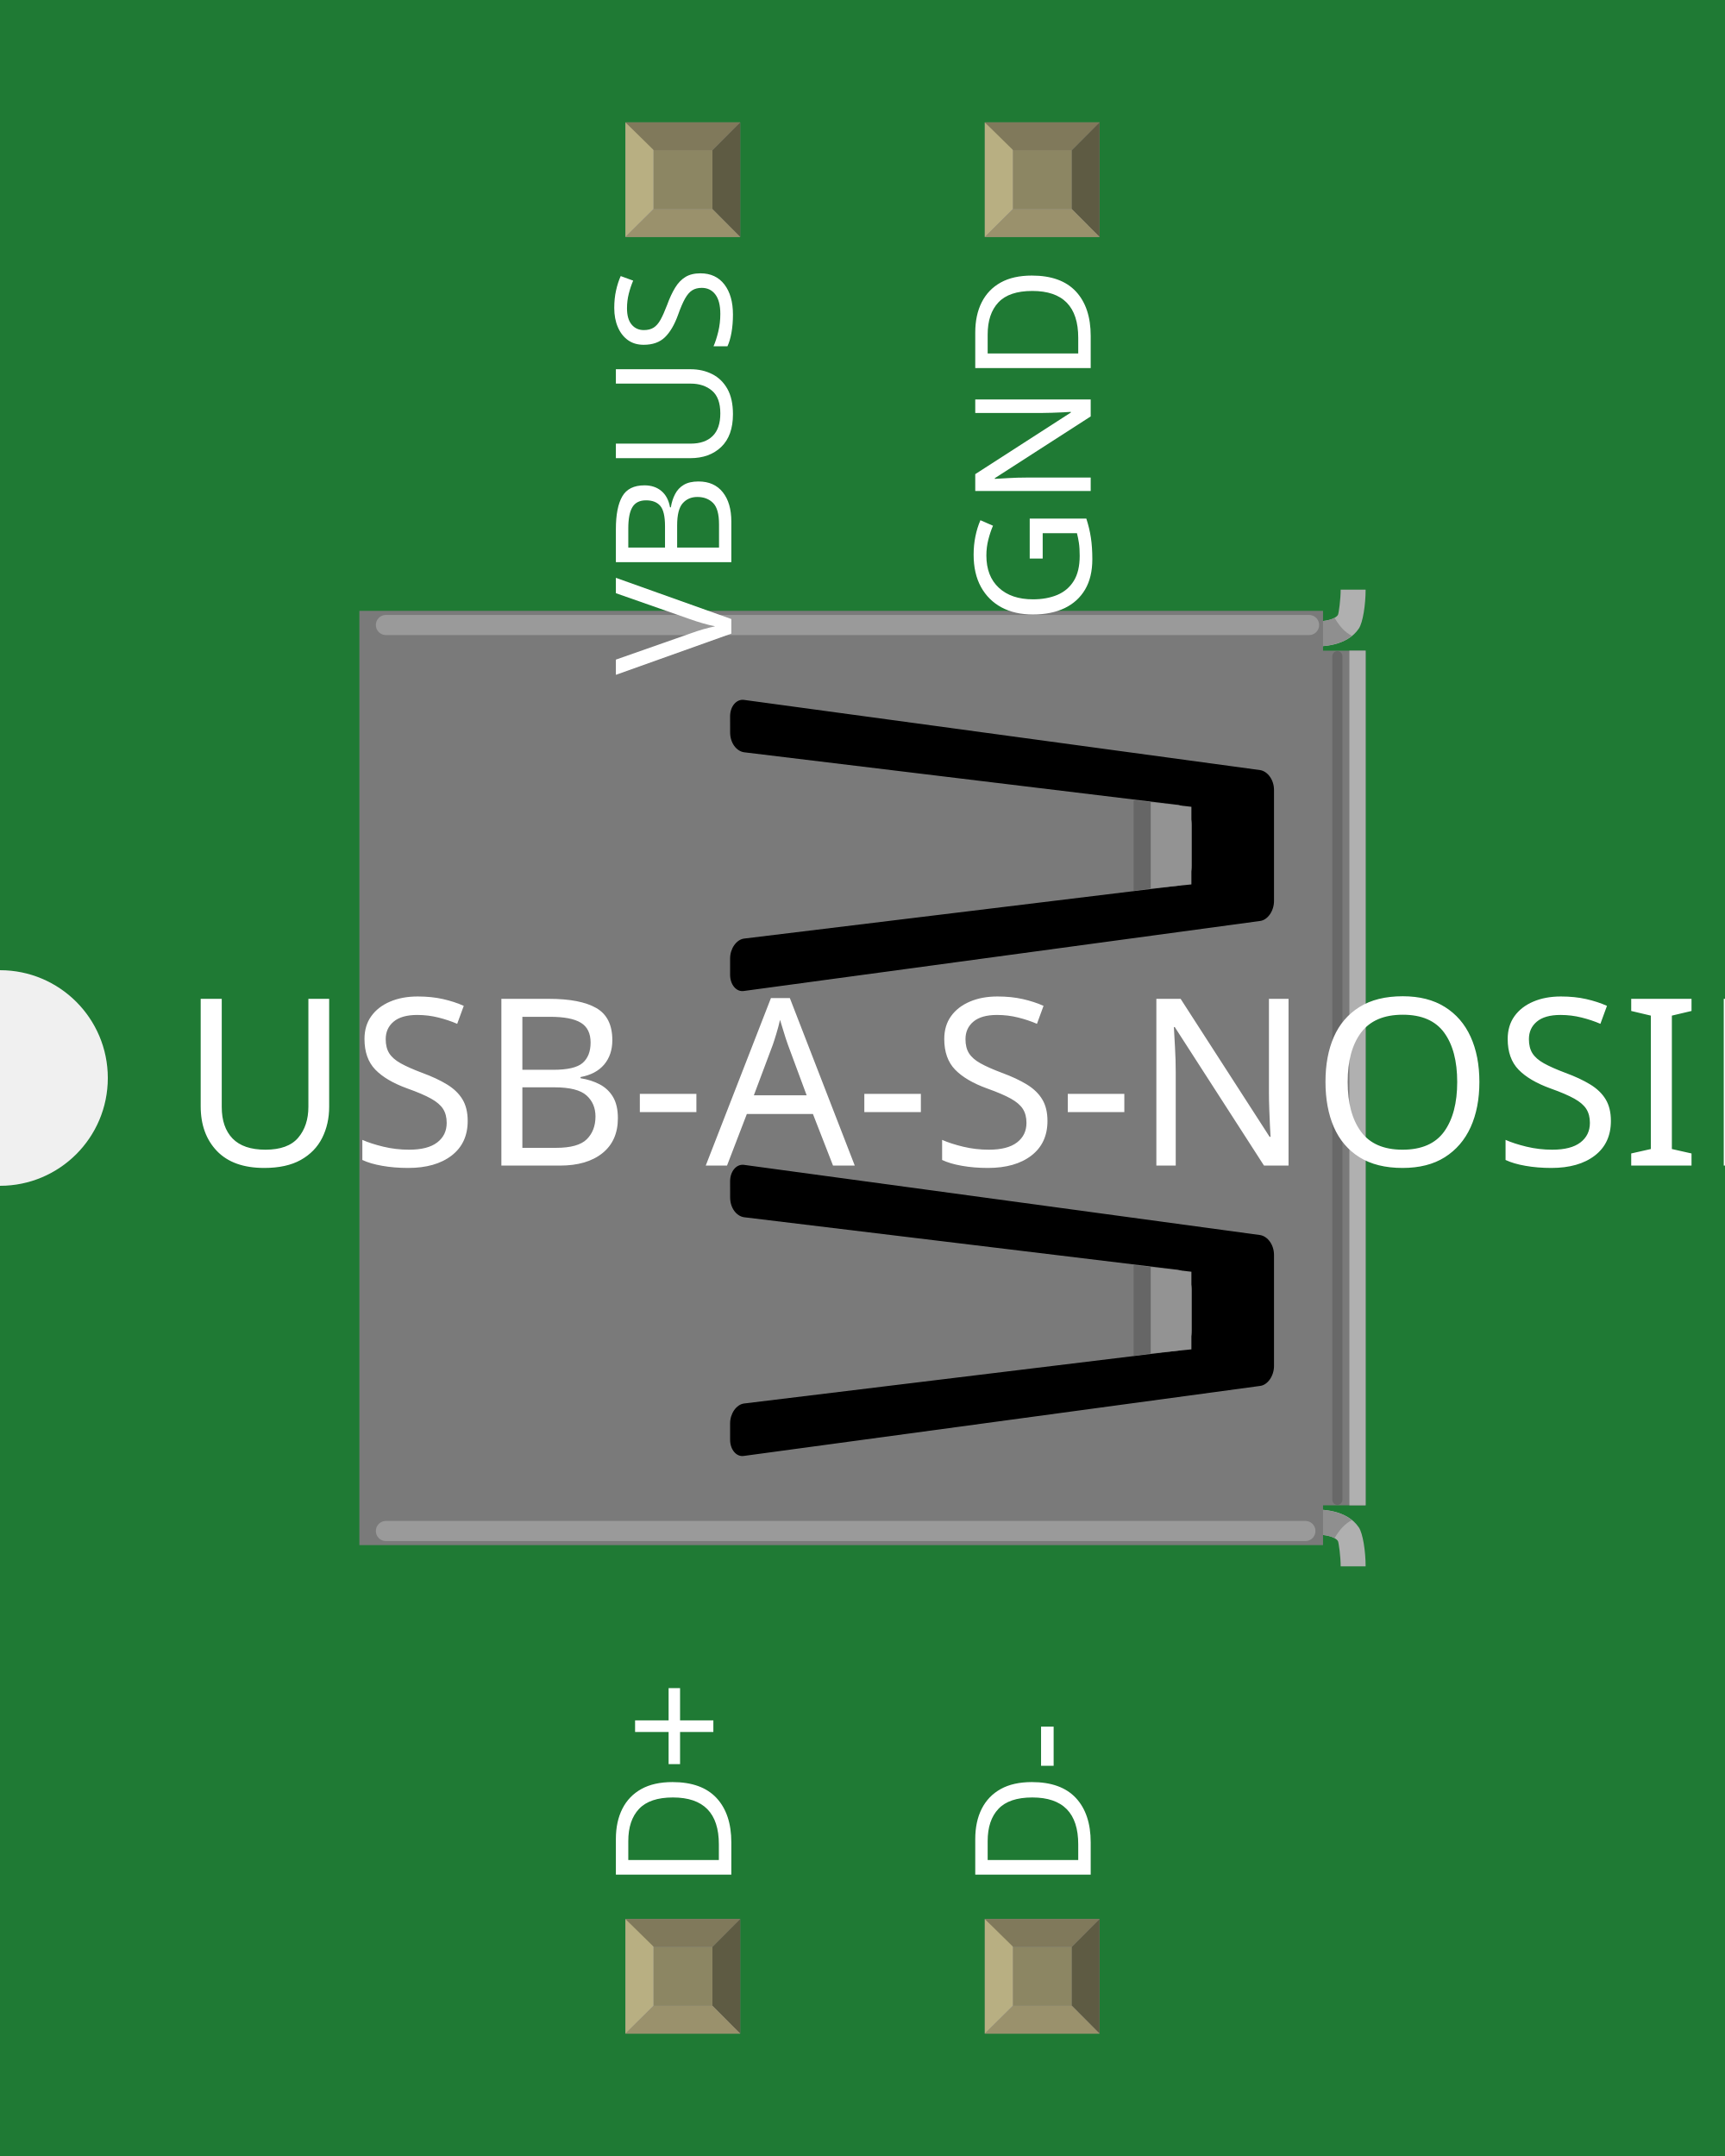
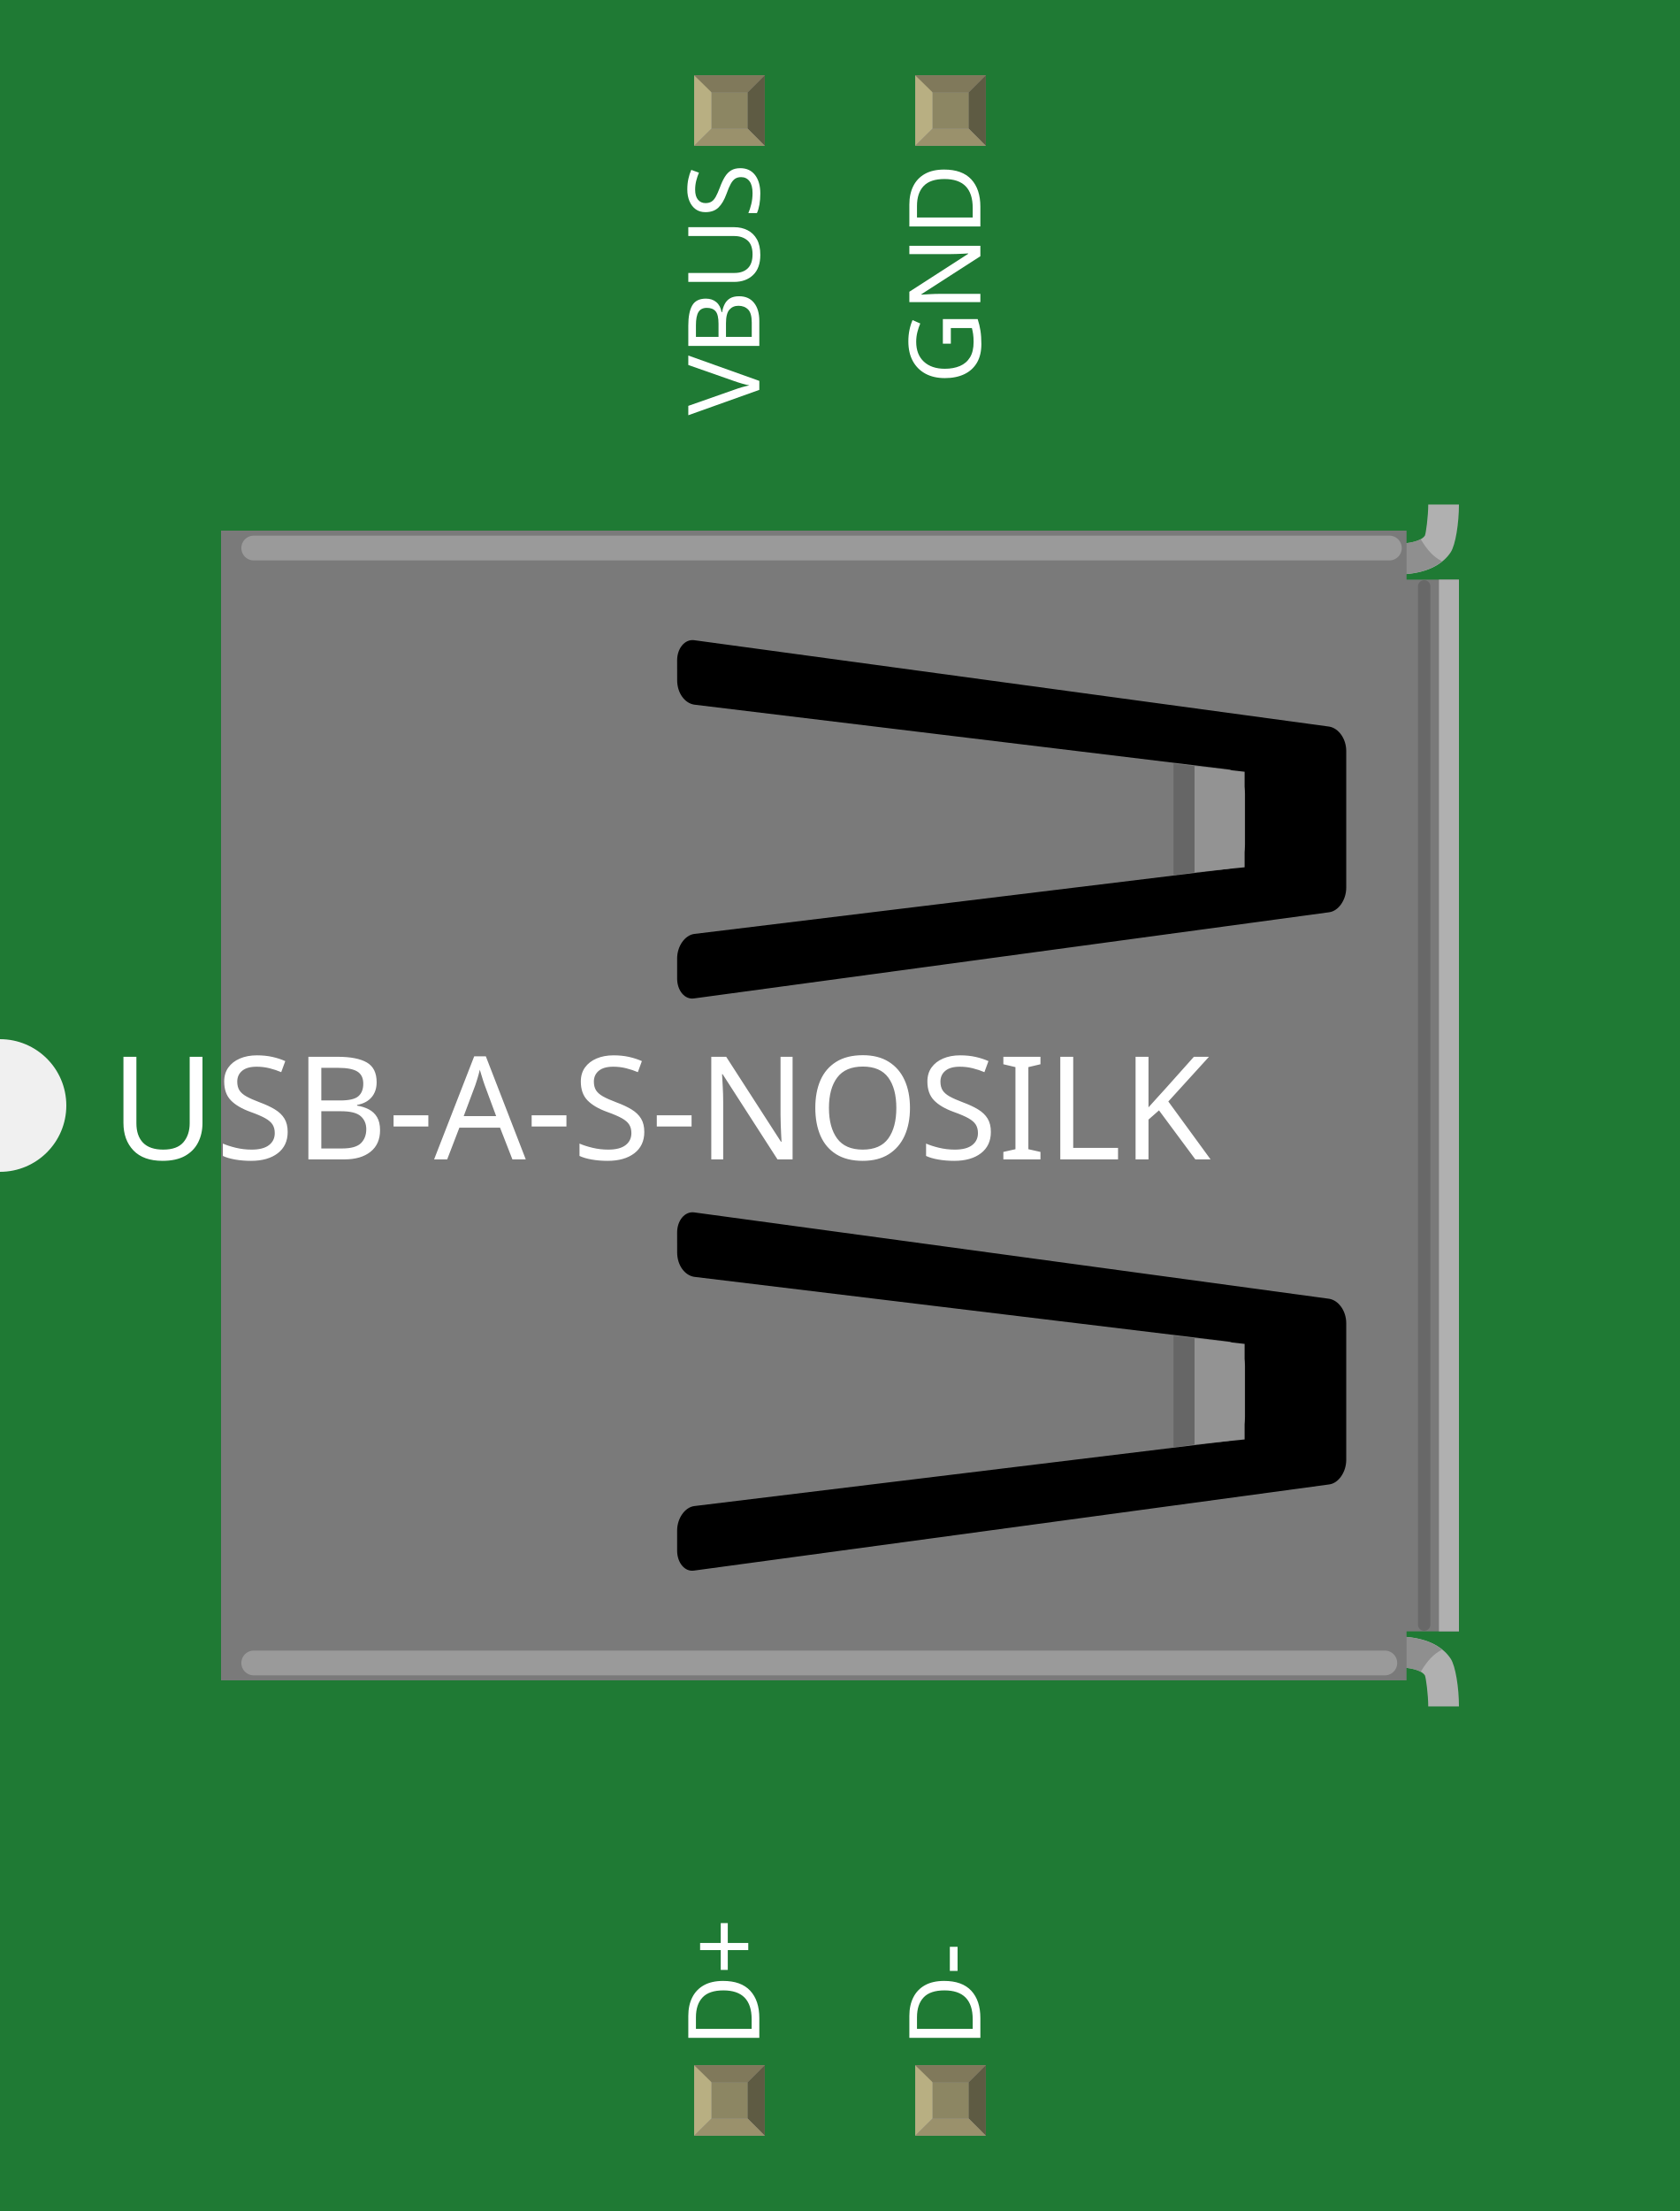
- <svg xmlns="http://www.w3.org/2000/svg" width="0.48in" x="0in" version="1.2" y="0in" height="0.6in" viewBox="0 0 480 600" baseProfile="tiny">
+ <svg xmlns="http://www.w3.org/2000/svg" width="0.76in" x="0in" version="1.2" y="0in" height="1in" viewBox="0 0 760 1000" baseProfile="tiny">
  <g id="breadboard">
    <g id="icon">
-       <path fill="#1F7A34" stroke="none" stroke-width="0" d="M0,0L0,270A30,30 0 0 1 0,330L0,600L480,600L480,0L0,0z" />
-       <g transform="translate(-40,40.007)">
-         <g transform="matrix(0.5, 0, 0, 0.5, 140, 129.996)">
+       <path fill="#1F7A34" stroke="none" stroke-width="0" d="M0,0L0,470A30,30 0 0 1 0,530L0,1000L760,1000L760,0L0,0z" />
+       <g transform="translate(100,240.007)">
+         <g stroke-width="0">
          <g stroke-width="0">
            <g stroke-width="0">
              <g stroke-width="0">
-                 <g stroke-width="0">
-                   <path fill="#B0B0B0" stroke-width="0" d="M560,531.792l-13.889,0c0,-5.333,-1.056,-13.111,-1.514,-14.056c-1.583,-2.361,-6.417,-3.708,-13.847,-3.708l0,-13.889c4.639,0,18.764,0,25.486,10.014C558.472,513.486,560,523.375,560,531.792z" />
-                 </g>
-               </g>
-               <g stroke-width="0">
-                 <path fill="#8F8F8F" stroke-width="0" d="M552.361,506.083c-7.264,-5.861,-17.736,-5.944,-21.639,-5.944l0,13.889c5.514,0,9.583,0.75,11.972,2.083C545.833,510.944,548.444,508.153,552.361,506.083z" />
+                 <path fill="#B0B0B0" stroke-width="0" d="M560,531.792l-13.889,0c0,-5.333,-1.056,-13.111,-1.514,-14.056c-1.583,-2.361,-6.417,-3.708,-13.847,-3.708l0,-13.889c4.639,0,18.764,0,25.486,10.014C558.472,513.486,560,523.375,560,531.792z" />
              </g>
            </g>
            <g stroke-width="0">
-               <g stroke-width="0">
-                 <g stroke-width="0">
-                   <path fill="#B0B0B0" stroke-width="0" d="M560,-11.819l-13.889,0c0,5.333,-1.056,13.139,-1.514,14.056c-1.583,2.361,-6.417,3.722,-13.847,3.722l0,13.889c4.639,0,18.764,0,25.486,-10.028C558.472,6.486,560,-3.417,560,-11.819z" />
-                 </g>
-               </g>
-               <g stroke-width="0">
-                 <path fill="#8F8F8F" stroke-width="0" d="M552.361,13.889c-7.264,5.861,-17.736,5.958,-21.639,5.958l0,-13.889c5.514,0,9.583,-0.764,11.972,-2.097C545.833,9.028,548.444,11.819,552.361,13.889z" />
-               </g>
+               <path fill="#8F8F8F" stroke-width="0" d="M552.361,506.083c-7.264,-5.861,-17.736,-5.944,-21.639,-5.944l0,13.889c5.514,0,9.583,0.75,11.972,2.083C545.833,510.944,548.444,508.153,552.361,506.083z" />
            </g>
          </g>
          <g stroke-width="0">
-             <polygon fill="#7A7A7A" points="536.292,497.833,560,497.833,560,22.139,536.292,22.139,536.292,-0.014,0,-0.014,0,519.986,536.292,519.986" stroke-width="0" />
            <g stroke-width="0">
-               <path stroke-width="0" d="M206.319,58.639c0,-5.431,3.5,-9.639,7.694,-9.097l287.319,39.083c4.236,0.736,7.681,5.486,7.681,11.042l0,61.819c0,5.528,-3.514,10.542,-7.681,11.097L214.028,211.556c-4.222,0.694,-7.708,-3.542,-7.708,-8.986l0,-9.111c0,-5.5,3.5,-10.472,7.708,-11.056l241.472,-29.417c4.264,-0.472,7.722,-5.181,7.722,-11L463.222,119.014c0,-5.306,-3.5,-10.542,-7.722,-11.056L214.042,78.694c-4.222,-0.653,-7.708,-5.181,-7.708,-11.056L206.319,58.639L206.319,58.639z" />
              <g stroke-width="0">
-                 <polygon fill="none" points="463.042,152.25,463.042,109.042,440.375,106.5,440.375,154.486" stroke-width="0" />
-                 <polygon fill="#939393" points="440.375,106.5,463.042,109.042,463.042,152.25,440.375,154.486" stroke-width="0" />
-                 <polygon fill="#666666" points="440.375,106.5,430.875,105.333,430.875,155.833,440.375,154.486" stroke-width="0" />
+                 <path fill="#B0B0B0" stroke-width="0" d="M560,-11.819l-13.889,0c0,5.333,-1.056,13.139,-1.514,14.056c-1.583,2.361,-6.417,3.722,-13.847,3.722l0,13.889c4.639,0,18.764,0,25.486,-10.028C558.472,6.486,560,-3.417,560,-11.819z" />
              </g>
            </g>
            <g stroke-width="0">
-               <path stroke-width="0" d="M206.319,317.417c0,-5.431,3.5,-9.625,7.694,-9.083l287.319,39.083c4.236,0.736,7.681,5.486,7.681,11.042l0,61.819c0,5.528,-3.514,10.556,-7.681,11.097L214.028,470.333c-4.222,0.708,-7.708,-3.556,-7.708,-8.986L206.319,452.222c0,-5.5,3.5,-10.472,7.708,-11.056l241.472,-29.403c4.264,-0.472,7.722,-5.181,7.722,-11.014l0,-22.944c0,-5.319,-3.5,-10.556,-7.722,-11.069l-241.458,-29.25c-4.222,-0.653,-7.708,-5.181,-7.708,-11.056L206.319,317.417L206.319,317.417z" />
-               <g stroke-width="0">
-                 <polygon fill="none" points="463.042,411.028,463.042,367.819,440.375,365.278,440.375,413.278" stroke-width="0" />
-                 <polygon fill="#939393" points="440.375,365.278,463.042,367.819,463.042,411.028,440.375,413.278" stroke-width="0" />
-                 <polygon fill="#666666" points="440.375,365.278,430.875,364.111,430.875,414.611,440.375,413.278" stroke-width="0" />
-               </g>
+               <path fill="#8F8F8F" stroke-width="0" d="M552.361,13.889c-7.264,5.861,-17.736,5.958,-21.639,5.958l0,-13.889c5.514,0,9.583,-0.764,11.972,-2.097C545.833,9.028,548.444,11.819,552.361,13.889z" />
            </g>
-             <line stroke-opacity="0.24" fill="none" stroke="#FFFFFF" stroke-linecap="round" y1="512.125" stroke-width="11.2" x1="14.778" y2="512.125" x2="526.472" />
-             <line stroke-opacity="0.24" fill="none" stroke="#FFFFFF" stroke-linecap="round" y1="7.861" stroke-width="11.2" x1="14.778" y2="7.861" x2="528.528" />
-             <line stroke-opacity="0.15" fill="none" stroke="#000000" stroke-linecap="round" y1="25.194" stroke-width="5.6" x1="544.278" y2="494.792" x2="544.278" />
-             <rect width="9.042" x="550.958" y="22.139" fill="#B0B0B0" height="475.694" stroke-width="0" />
          </g>
        </g>
-       </g>
-       <text x="50" y="324.375" font-family="OCRA" fill="white" text-anchor="start" stroke="none" id="label" stroke-width="0" font-size="65">USB-A-S-NOSILK</text>
-       <g transform="translate(203.5,526.05)">
-         <g transform="rotate(-90)">
-           <text x="0" y="0" font-family="OCRA" fill="white" text-anchor="start" stroke="none" stroke-width="0" font-size="45">D+</text>
-         </g>
-       </g>
-       <g transform="translate(203.5,73.95)">
-         <g transform="rotate(-90)">
-           <text x="0" y="0" font-family="OCRA" fill="white" text-anchor="end" stroke="none" stroke-width="0" font-size="45">VBUS</text>
-         </g>
-       </g>
-       <g transform="translate(303.5,526.05)">
-         <g transform="rotate(-90)">
-           <text x="0" y="0" font-family="OCRA" fill="white" text-anchor="start" stroke="none" stroke-width="0" font-size="45">D-</text>
-         </g>
-       </g>
-       <g transform="translate(303.5,73.95)">
-         <g transform="rotate(-90)">
-           <text x="0" y="0" font-family="OCRA" fill="white" text-anchor="end" stroke="none" stroke-width="0" font-size="45">GND</text>
+         <g stroke-width="0">
+           <polygon fill="#7A7A7A" points="536.292,497.833,560,497.833,560,22.139,536.292,22.139,536.292,-0.014,0,-0.014,0,519.986,536.292,519.986" stroke-width="0" />
+           <g stroke-width="0">
+             <path stroke-width="0" d="M206.319,58.639c0,-5.431,3.5,-9.639,7.694,-9.097l287.319,39.083c4.236,0.736,7.681,5.486,7.681,11.042l0,61.819c0,5.528,-3.514,10.542,-7.681,11.097L214.028,211.556c-4.222,0.694,-7.708,-3.542,-7.708,-8.986l0,-9.111c0,-5.5,3.5,-10.472,7.708,-11.056l241.472,-29.417c4.264,-0.472,7.722,-5.181,7.722,-11L463.222,119.014c0,-5.306,-3.5,-10.542,-7.722,-11.056L214.042,78.694c-4.222,-0.653,-7.708,-5.181,-7.708,-11.056L206.319,58.639L206.319,58.639z" />
+             <g stroke-width="0">
+               <polygon fill="none" points="463.042,152.25,463.042,109.042,440.375,106.5,440.375,154.486" stroke-width="0" />
+               <polygon fill="#939393" points="440.375,106.5,463.042,109.042,463.042,152.25,440.375,154.486" stroke-width="0" />
+               <polygon fill="#666666" points="440.375,106.5,430.875,105.333,430.875,155.833,440.375,154.486" stroke-width="0" />
+             </g>
+           </g>
+           <g stroke-width="0">
+             <path stroke-width="0" d="M206.319,317.417c0,-5.431,3.5,-9.625,7.694,-9.083l287.319,39.083c4.236,0.736,7.681,5.486,7.681,11.042l0,61.819c0,5.528,-3.514,10.556,-7.681,11.097L214.028,470.333c-4.222,0.708,-7.708,-3.556,-7.708,-8.986L206.319,452.222c0,-5.5,3.5,-10.472,7.708,-11.056l241.472,-29.403c4.264,-0.472,7.722,-5.181,7.722,-11.014l0,-22.944c0,-5.319,-3.5,-10.556,-7.722,-11.069l-241.458,-29.25c-4.222,-0.653,-7.708,-5.181,-7.708,-11.056L206.319,317.417L206.319,317.417z" />
+             <g stroke-width="0">
+               <polygon fill="none" points="463.042,411.028,463.042,367.819,440.375,365.278,440.375,413.278" stroke-width="0" />
+               <polygon fill="#939393" points="440.375,365.278,463.042,367.819,463.042,411.028,440.375,413.278" stroke-width="0" />
+               <polygon fill="#666666" points="440.375,365.278,430.875,364.111,430.875,414.611,440.375,413.278" stroke-width="0" />
+             </g>
+           </g>
+           <line stroke-opacity="0.24" fill="none" stroke="#FFFFFF" stroke-linecap="round" y1="512.125" stroke-width="11.2" x1="14.778" y2="512.125" x2="526.472" />
+           <line stroke-opacity="0.24" fill="none" stroke="#FFFFFF" stroke-linecap="round" y1="7.861" stroke-width="11.2" x1="14.778" y2="7.861" x2="528.528" />
+           <line stroke-opacity="0.15" fill="none" stroke="#000000" stroke-linecap="round" y1="25.194" stroke-width="5.6" x1="544.278" y2="494.792" x2="544.278" />
+           <rect width="9.042" x="550.958" y="22.139" fill="#B0B0B0" height="475.694" stroke-width="0" />
        </g>
      </g>
    </g>
-     <g transform="translate(174.035,534.05)">
+     <g transform="translate(314.035,934.05)">
      <rect width="31.93" x="0" y="0" fill="#8D8C8C" height="31.9" id="connector2pin" stroke-width="0" />
      <rect width="16.444" x="7.792" y="7.735" fill="#8C8663" height="16.415" stroke-width="0" />
      <polygon fill="#B8AF82" points="0,31.9,7.792,24.137,7.792,6.972,0,0" stroke-width="0" />
      <polygon fill="#80795B" points="24.208,7.763,7.903,7.763,0,0,31.93,0" stroke-width="0" />
      <polygon fill="#5E5B43" points="24.208,24.137,24.208,7.763,31.93,0,31.93,31.9" stroke-width="0" />
      <polygon fill="#9A916C" points="0,31.9,7.875,24.137,24.208,24.137,31.93,31.9" stroke-width="0" />
    </g>
-     <g transform="translate(174.035,34.05)">
+     <g transform="translate(314.035,34.05)">
      <rect width="31.93" x="0" y="0" fill="#8D8C8C" height="31.9" id="connector5pin" stroke-width="0" />
      <rect width="16.444" x="7.792" y="7.735" fill="#8C8663" height="16.415" stroke-width="0" />
      <polygon fill="#B8AF82" points="0,31.9,7.792,24.137,7.792,6.972,0,0" stroke-width="0" />
      <polygon fill="#80795B" points="24.208,7.763,7.903,7.763,0,0,31.93,0" stroke-width="0" />
      <polygon fill="#5E5B43" points="24.208,24.137,24.208,7.763,31.93,0,31.93,31.9" stroke-width="0" />
      <polygon fill="#9A916C" points="0,31.9,7.875,24.137,24.208,24.137,31.93,31.9" stroke-width="0" />
    </g>
-     <g transform="translate(274.035,534.05)">
+     <g transform="translate(414.035,934.05)">
      <rect width="31.93" x="0" y="0" fill="#8D8C8C" height="31.9" id="connector3pin" stroke-width="0" />
      <rect width="16.444" x="7.792" y="7.735" fill="#8C8663" height="16.415" stroke-width="0" />
      <polygon fill="#B8AF82" points="0,31.9,7.792,24.137,7.792,6.972,0,0" stroke-width="0" />
      <polygon fill="#80795B" points="24.208,7.763,7.903,7.763,0,0,31.93,0" stroke-width="0" />
      <polygon fill="#5E5B43" points="24.208,24.137,24.208,7.763,31.93,0,31.93,31.9" stroke-width="0" />
      <polygon fill="#9A916C" points="0,31.9,7.875,24.137,24.208,24.137,31.93,31.9" stroke-width="0" />
    </g>
-     <g transform="translate(274.035,34.05)">
+     <g transform="translate(414.035,34.05)">
      <rect width="31.93" x="0" y="0" fill="#8D8C8C" height="31.9" id="connector4pin" stroke-width="0" />
      <rect width="16.444" x="7.792" y="7.735" fill="#8C8663" height="16.415" stroke-width="0" />
      <polygon fill="#B8AF82" points="0,31.9,7.792,24.137,7.792,6.972,0,0" stroke-width="0" />
      <polygon fill="#80795B" points="24.208,7.763,7.903,7.763,0,0,31.93,0" stroke-width="0" />
      <polygon fill="#5E5B43" points="24.208,24.137,24.208,7.763,31.93,0,31.93,31.9" stroke-width="0" />
      <polygon fill="#9A916C" points="0,31.9,7.875,24.137,24.208,24.137,31.93,31.9" stroke-width="0" />
    </g>
  </g>
+   <text x="50" y="524.375" font-family="OCRA" fill="white" text-anchor="start" stroke="none" id="label" stroke-width="0" font-size="65">USB-A-S-NOSILK</text>
+   <g transform="translate(343.5,926.05)">
+     <g transform="rotate(-90)">
+       <text x="0" y="0" font-family="OCRA" fill="white" text-anchor="start" stroke="none" stroke-width="0" font-size="45">D+</text>
+     </g>
+   </g>
+   <g transform="translate(343.5,73.95)">
+     <g transform="rotate(-90)">
+       <text x="0" y="0" font-family="OCRA" fill="white" text-anchor="end" stroke="none" stroke-width="0" font-size="45">VBUS</text>
+     </g>
+   </g>
+   <g transform="translate(443.5,926.05)">
+     <g transform="rotate(-90)">
+       <text x="0" y="0" font-family="OCRA" fill="white" text-anchor="start" stroke="none" stroke-width="0" font-size="45">D-</text>
+     </g>
+   </g>
+   <g transform="translate(443.5,73.95)">
+     <g transform="rotate(-90)">
+       <text x="0" y="0" font-family="OCRA" fill="white" text-anchor="end" stroke="none" stroke-width="0" font-size="45">GND</text>
+     </g>
+   </g>
</svg>
